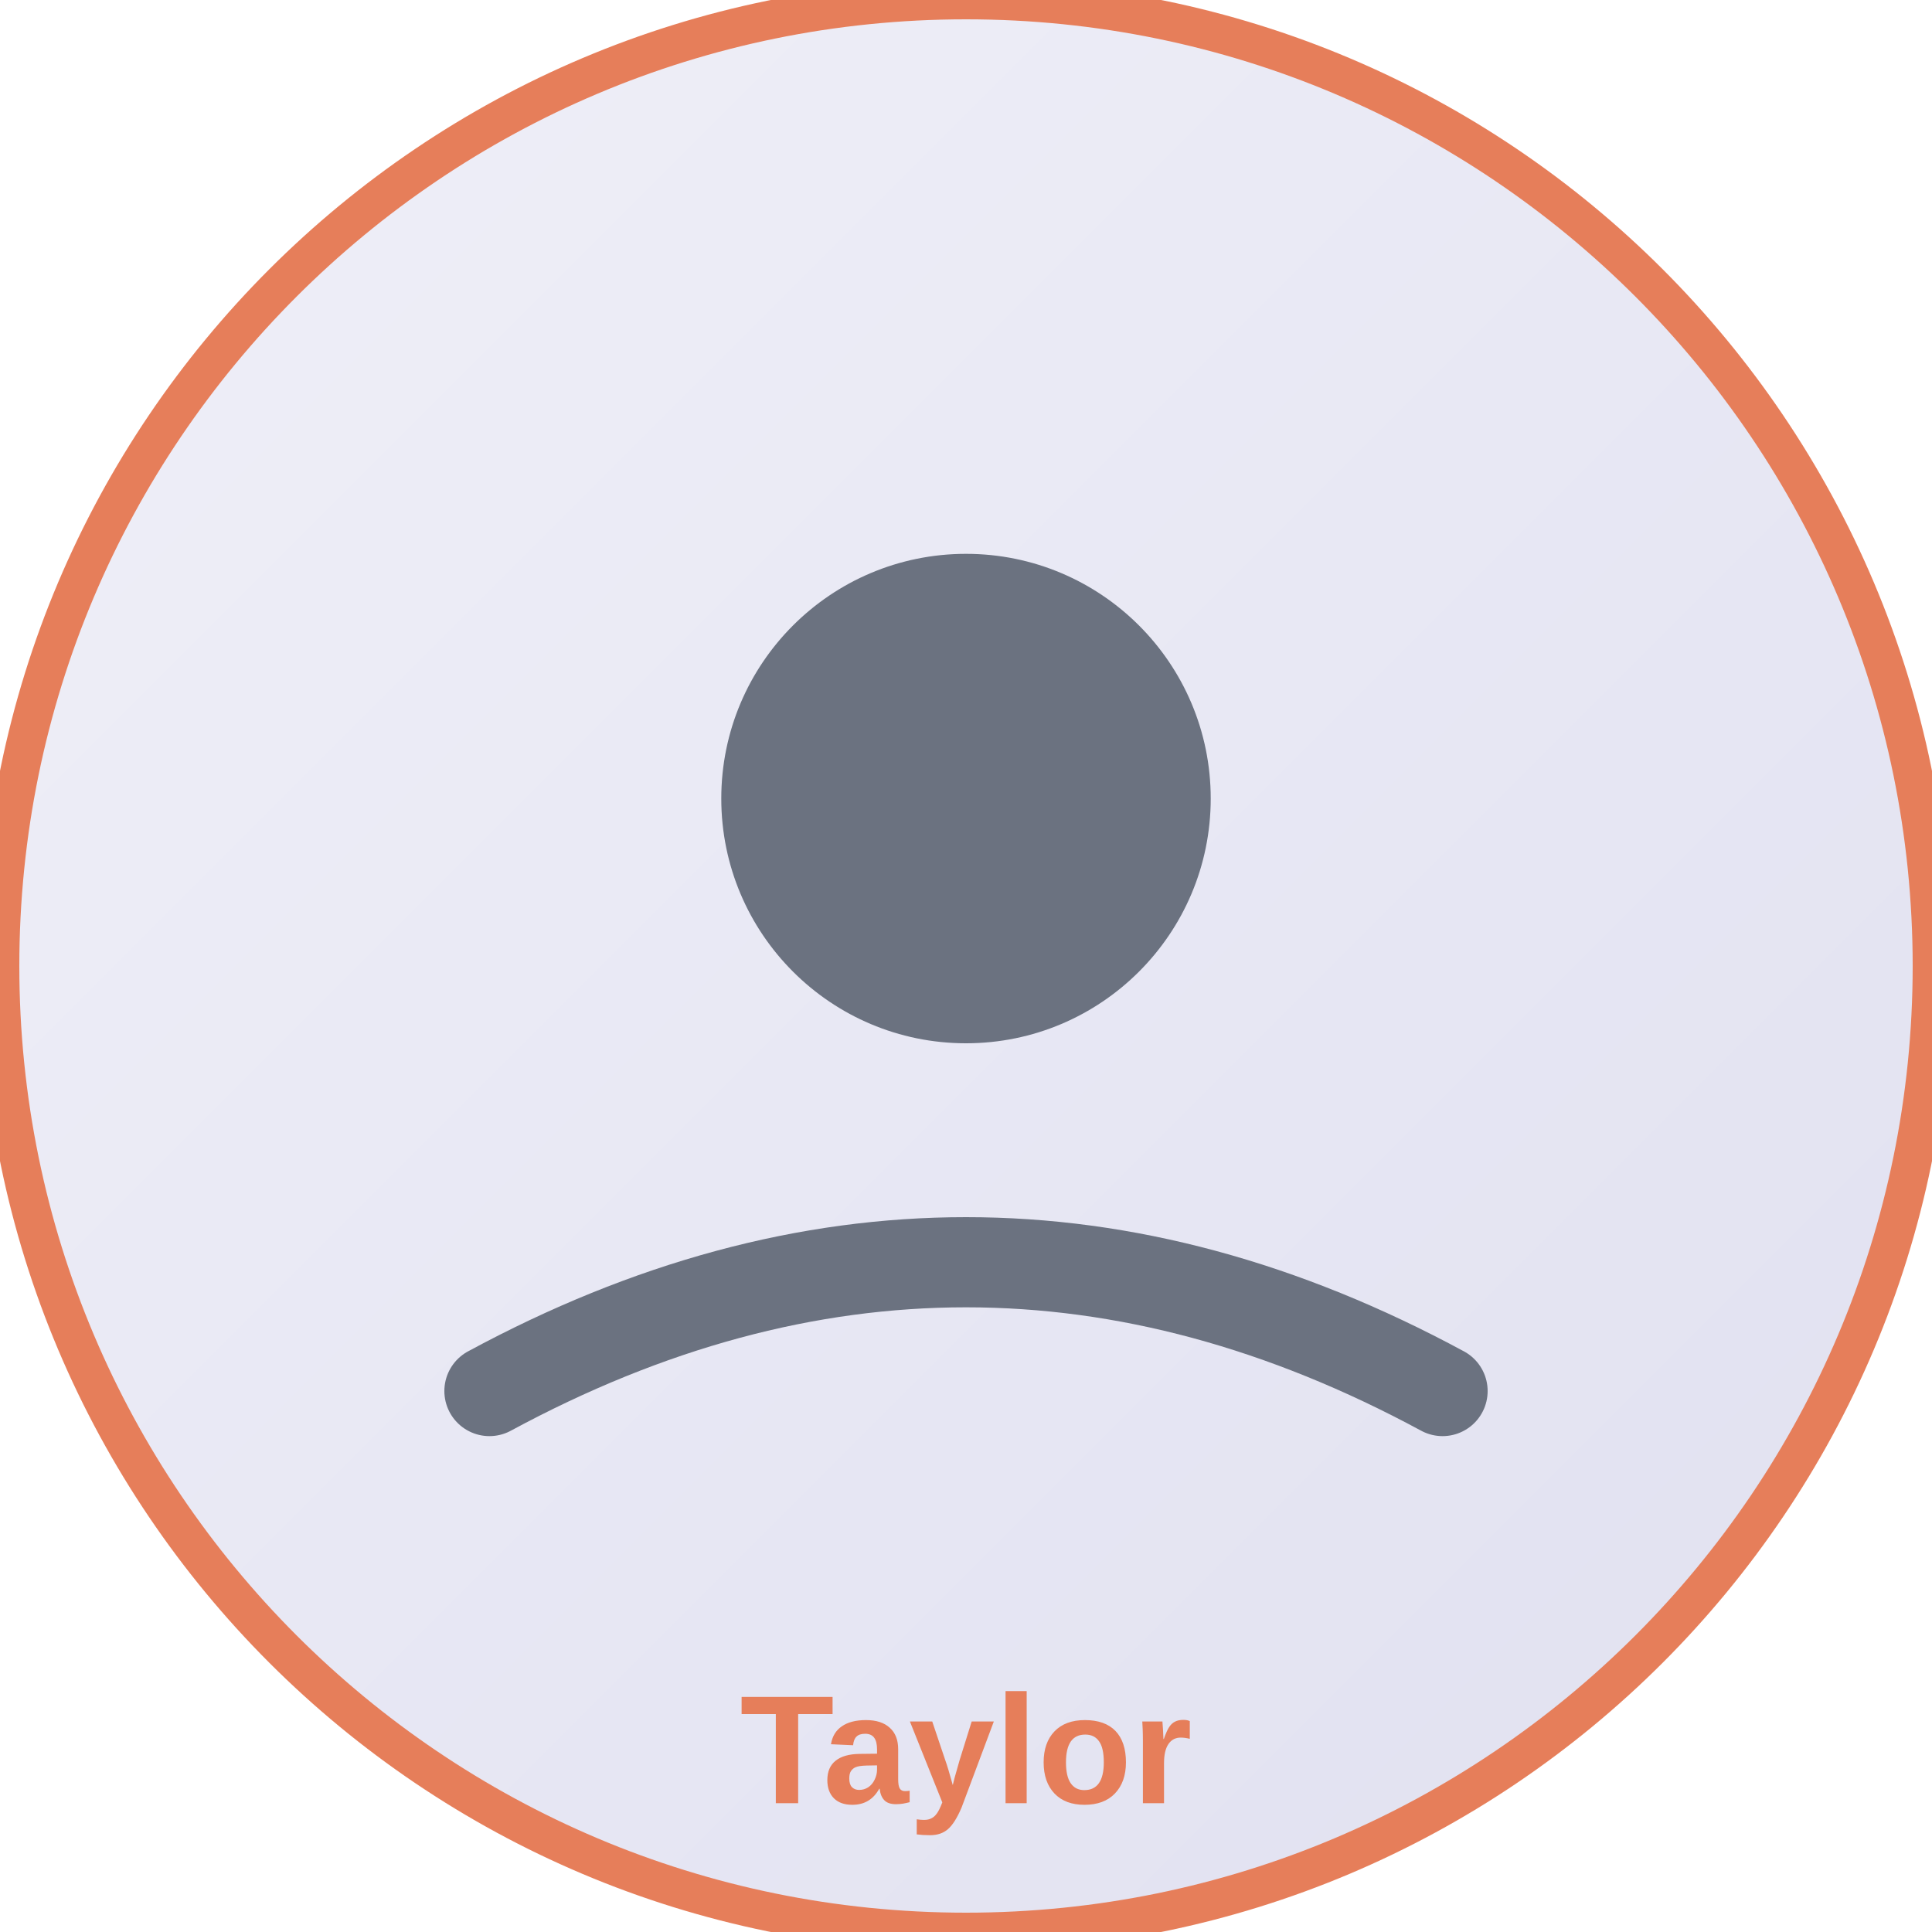
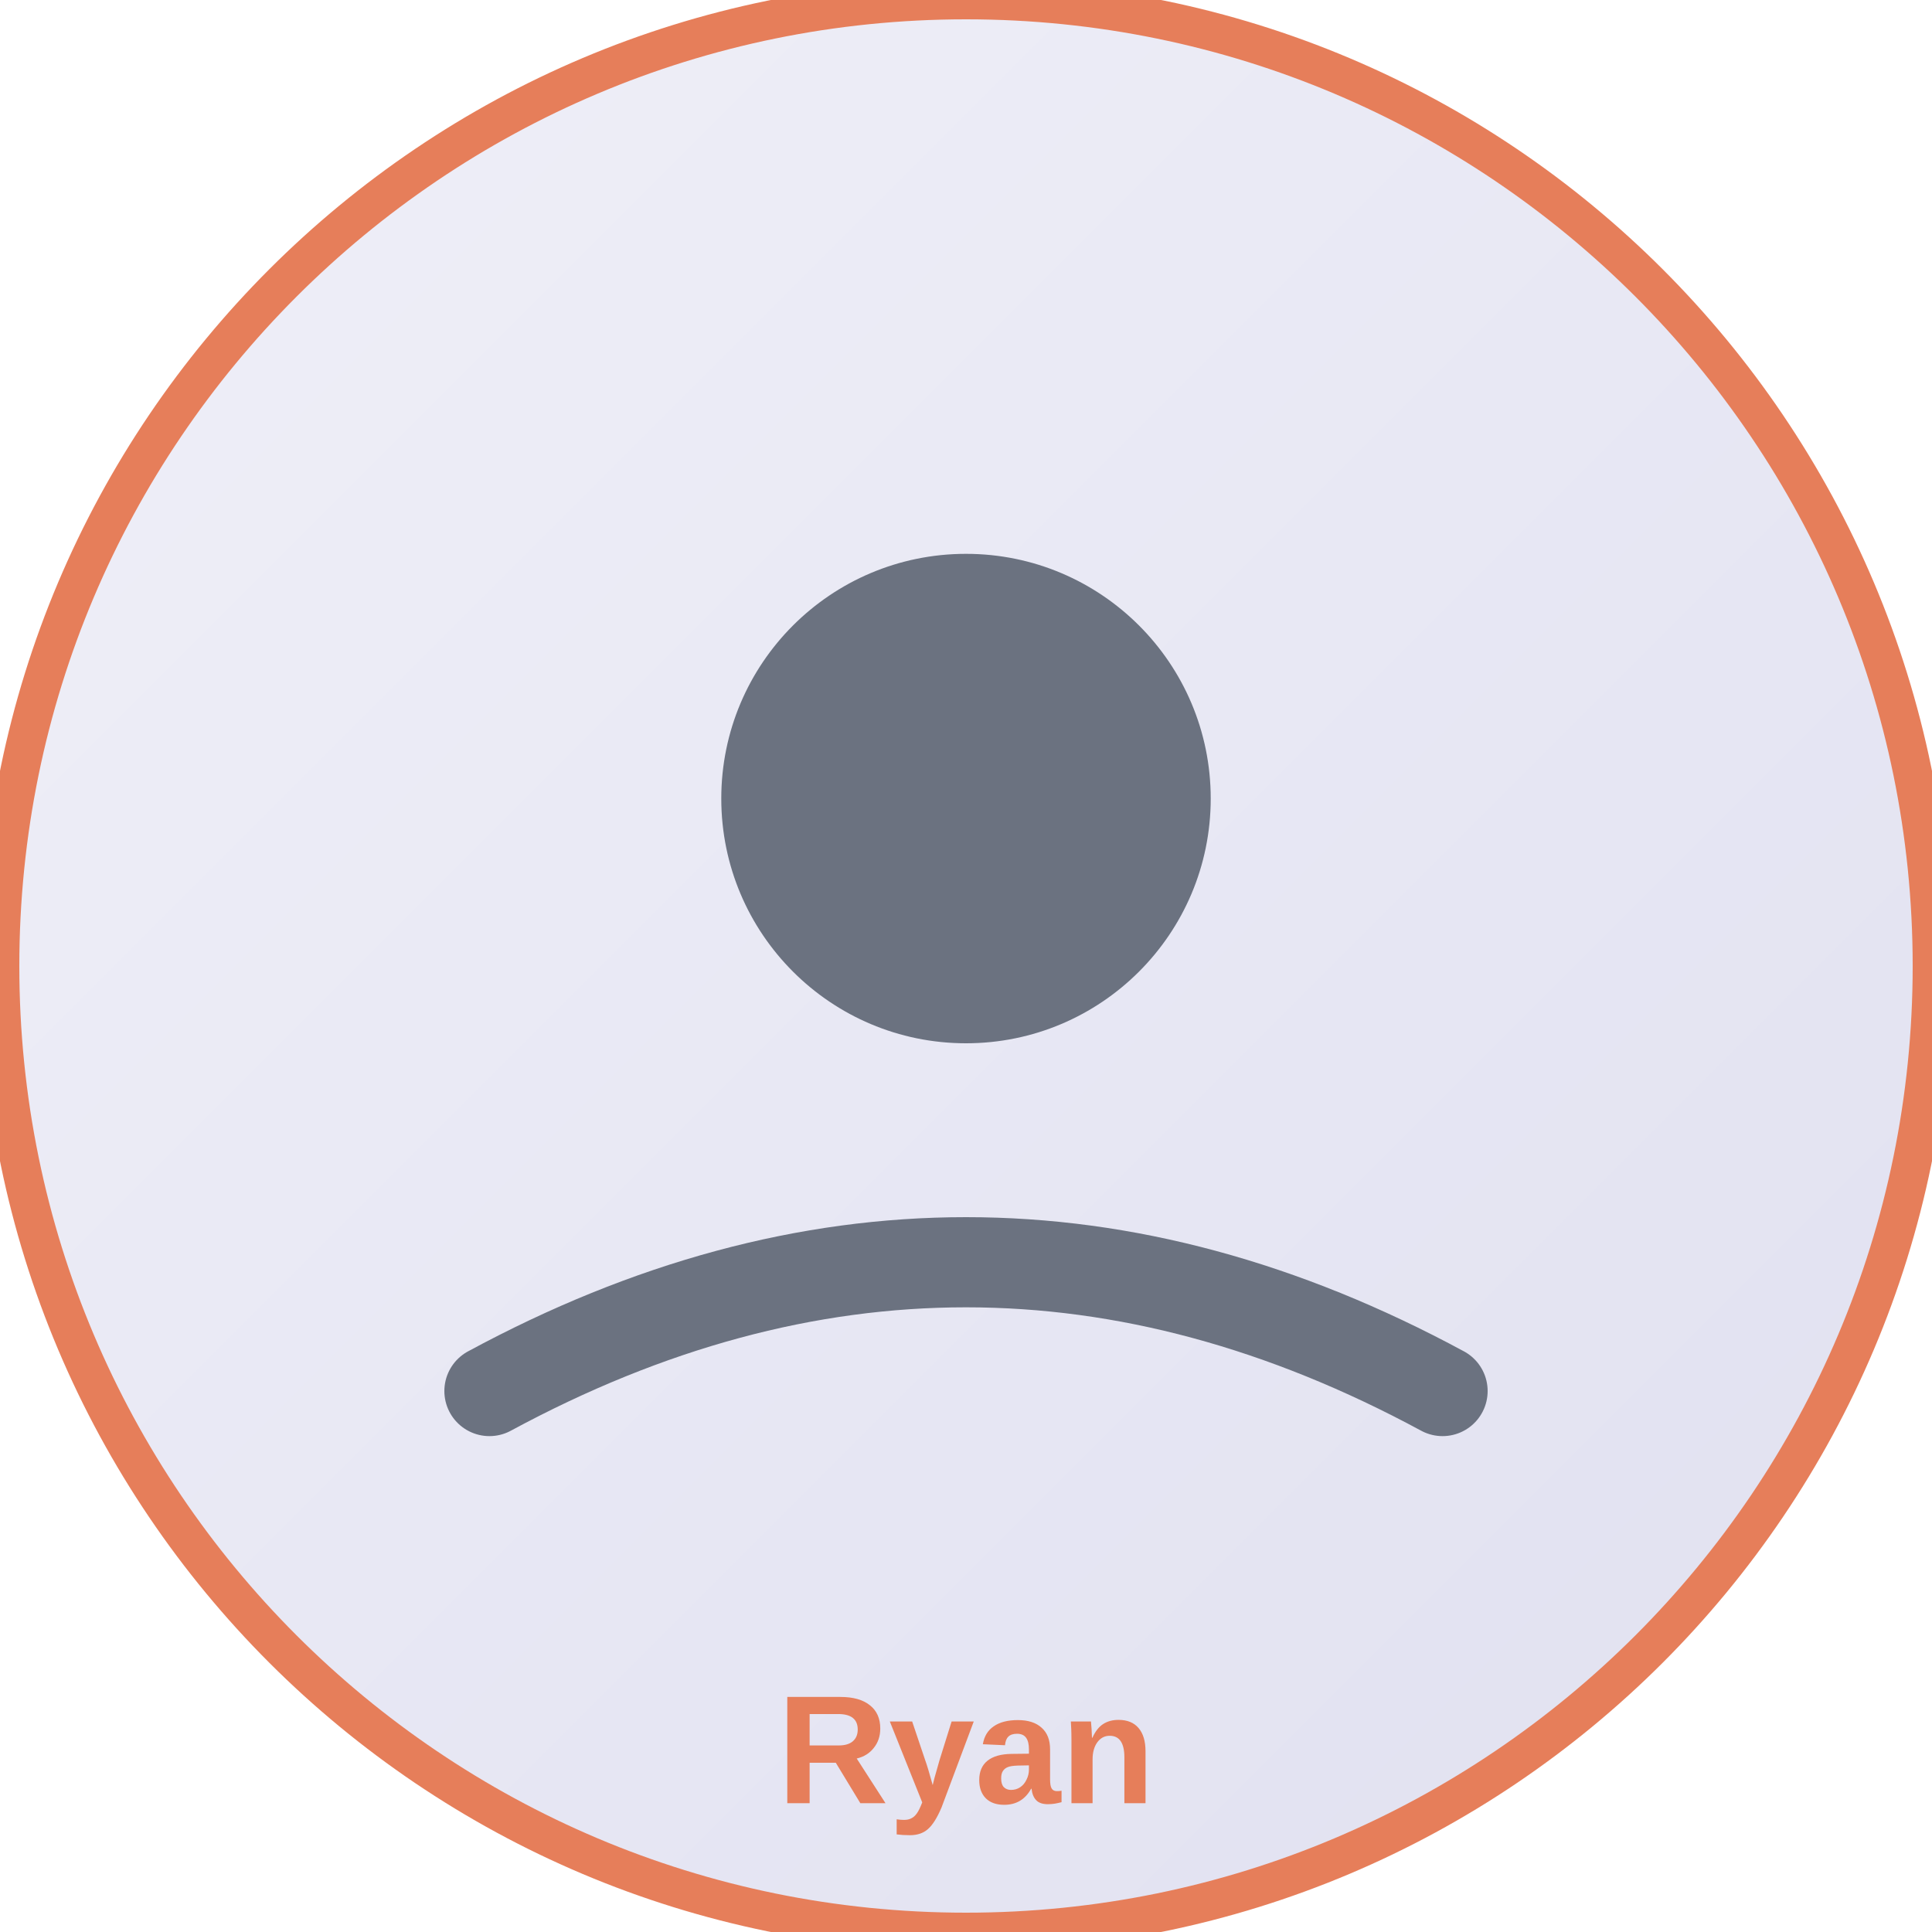
<svg xmlns="http://www.w3.org/2000/svg" width="150" height="150" viewBox="0 0 150 150">
  <defs>
    <linearGradient id="bg4" x1="0%" y1="0%" x2="100%" y2="100%">
      <stop offset="0%" style="stop-color:#F0F0F8;stop-opacity:1" />
      <stop offset="100%" style="stop-color:#E0E0F0;stop-opacity:1" />
    </linearGradient>
  </defs>
  <circle cx="75" cy="75" r="75" fill="url(#bg4)" stroke="#E67E5A" stroke-width="3" />
  <circle cx="75" cy="62" r="19" fill="#6B7280" />
  <path d="M 38 108 Q 75 88 112 108" fill="none" stroke="#6B7280" stroke-width="7" stroke-linecap="round" />
-   <text x="75" y="140" text-anchor="middle" font-family="Arial, sans-serif" font-size="12" fill="#E67E5A" font-weight="bold">Taylor</text>
+   <text x="75" y="140" text-anchor="middle" font-family="Arial, sans-serif" font-size="12" fill="#E67E5A" font-weight="bold">Ryan</text>
</svg>
